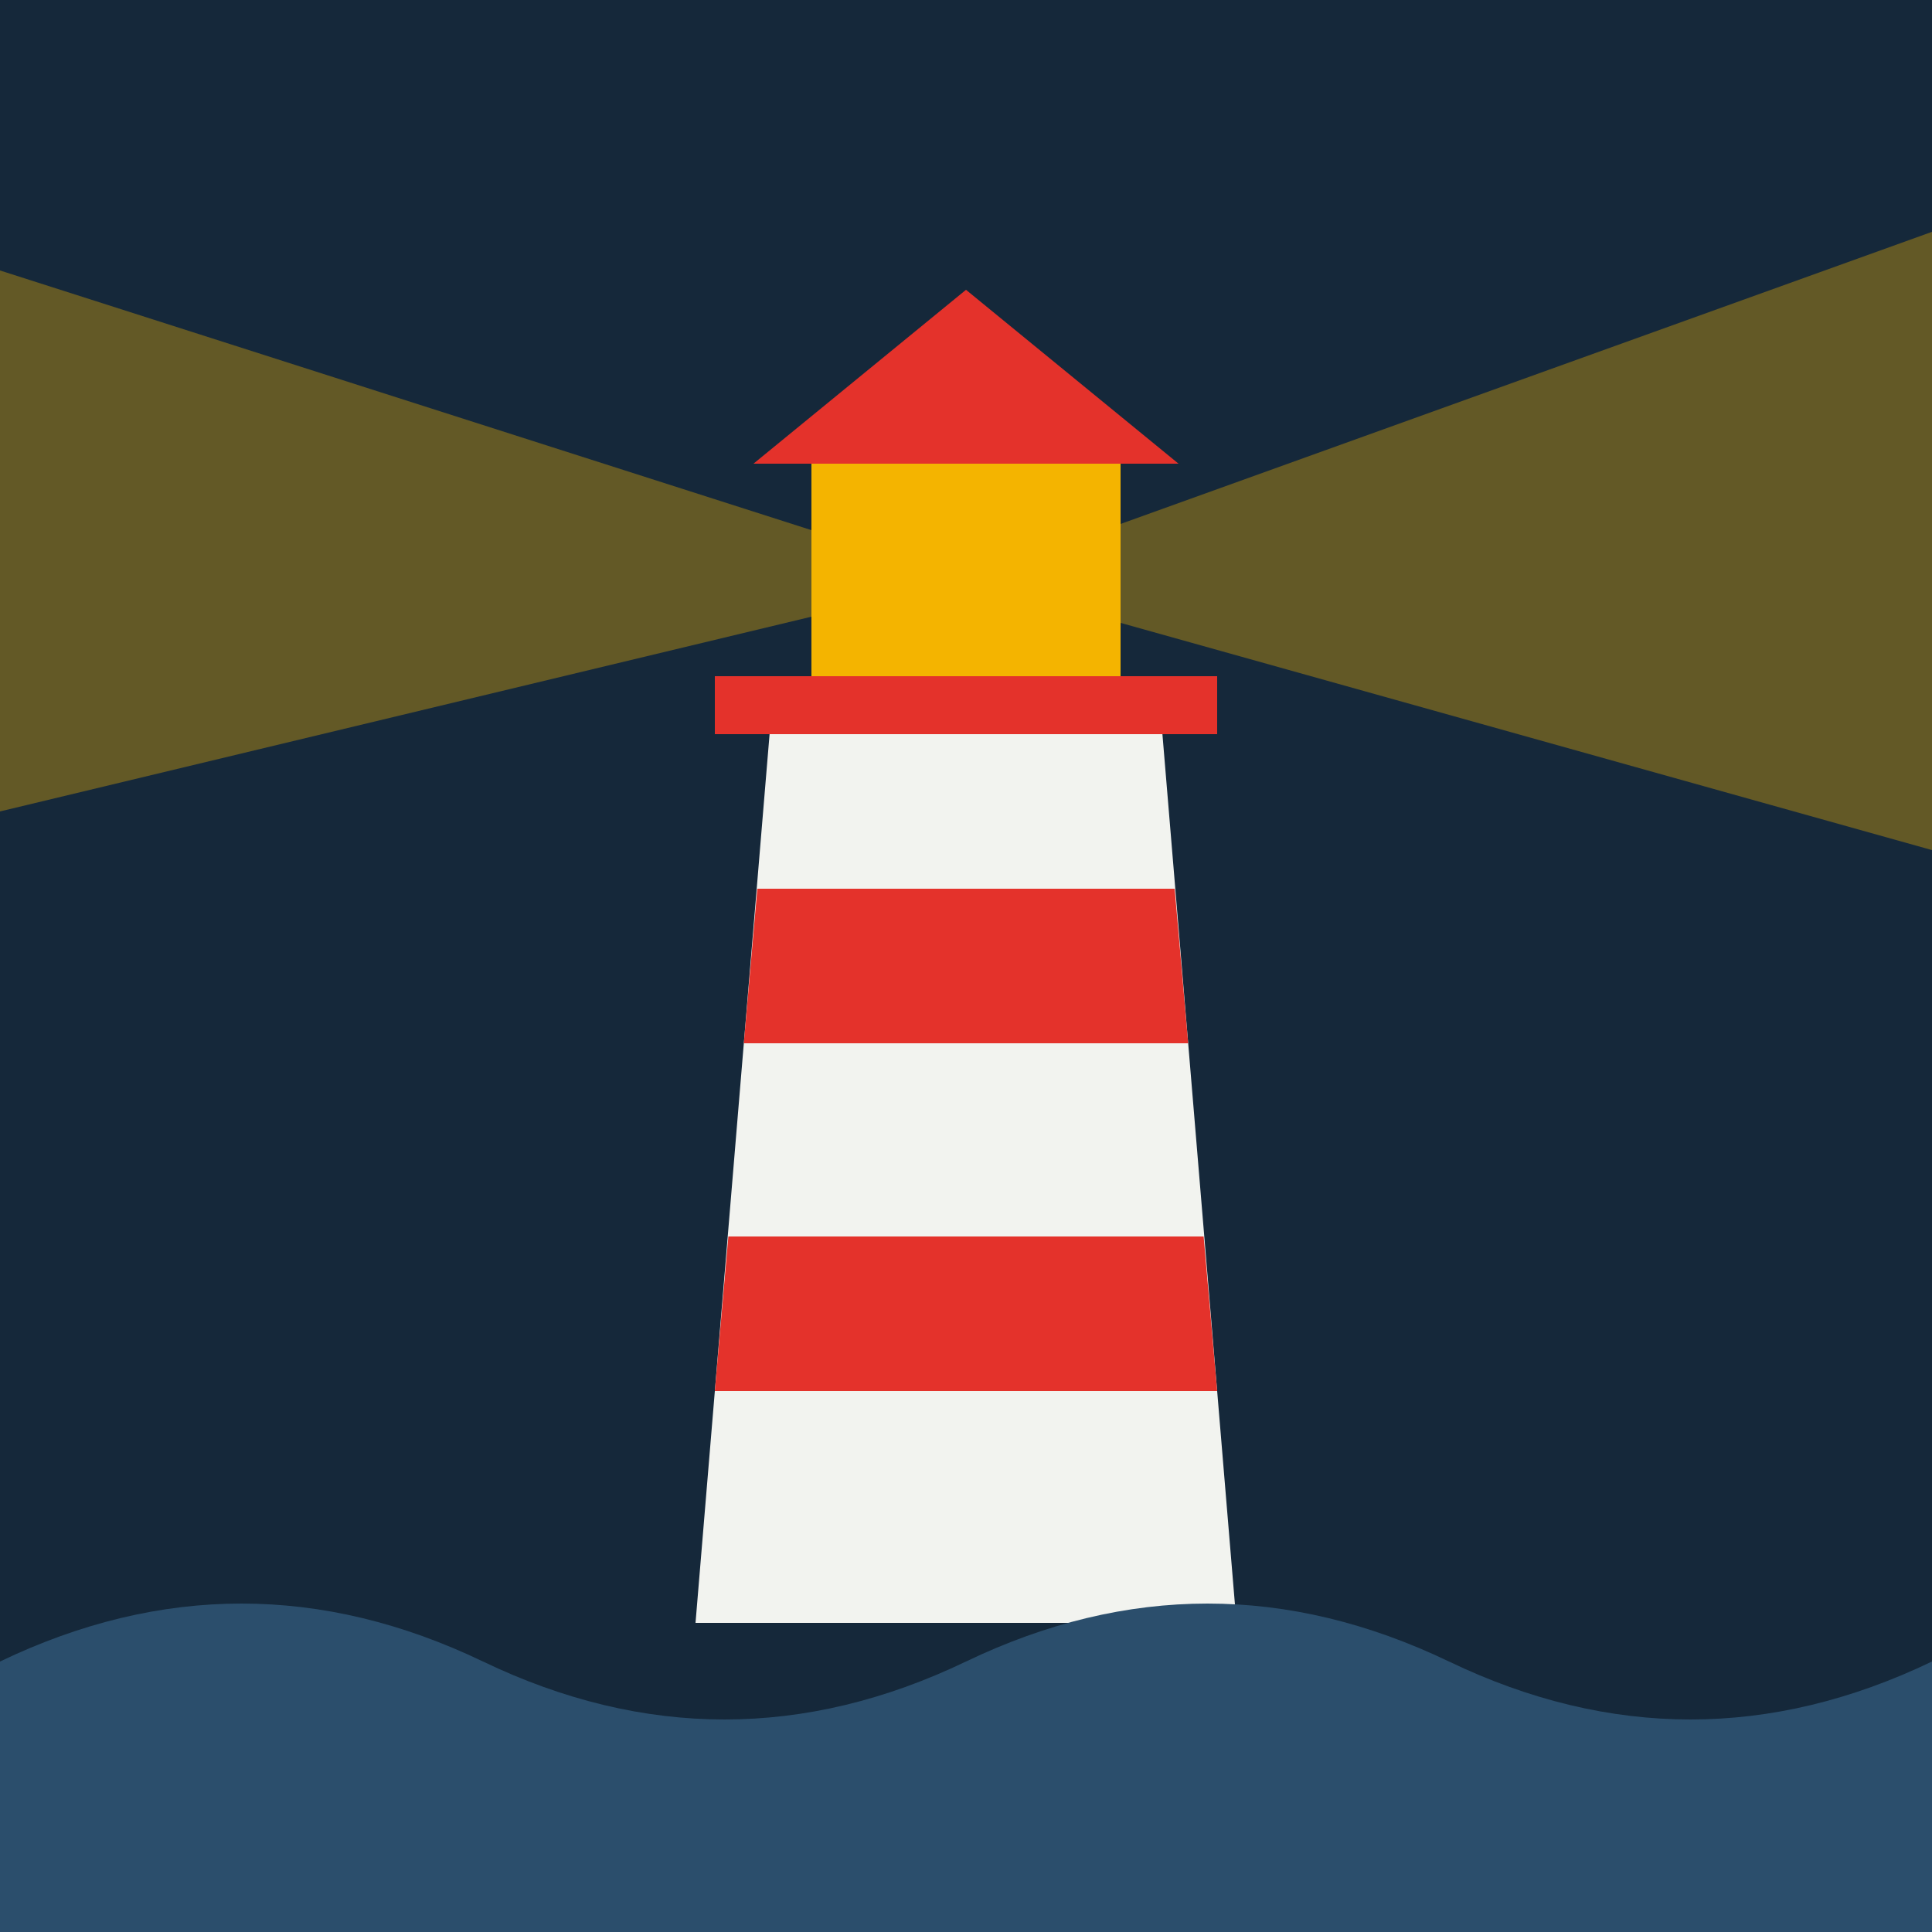
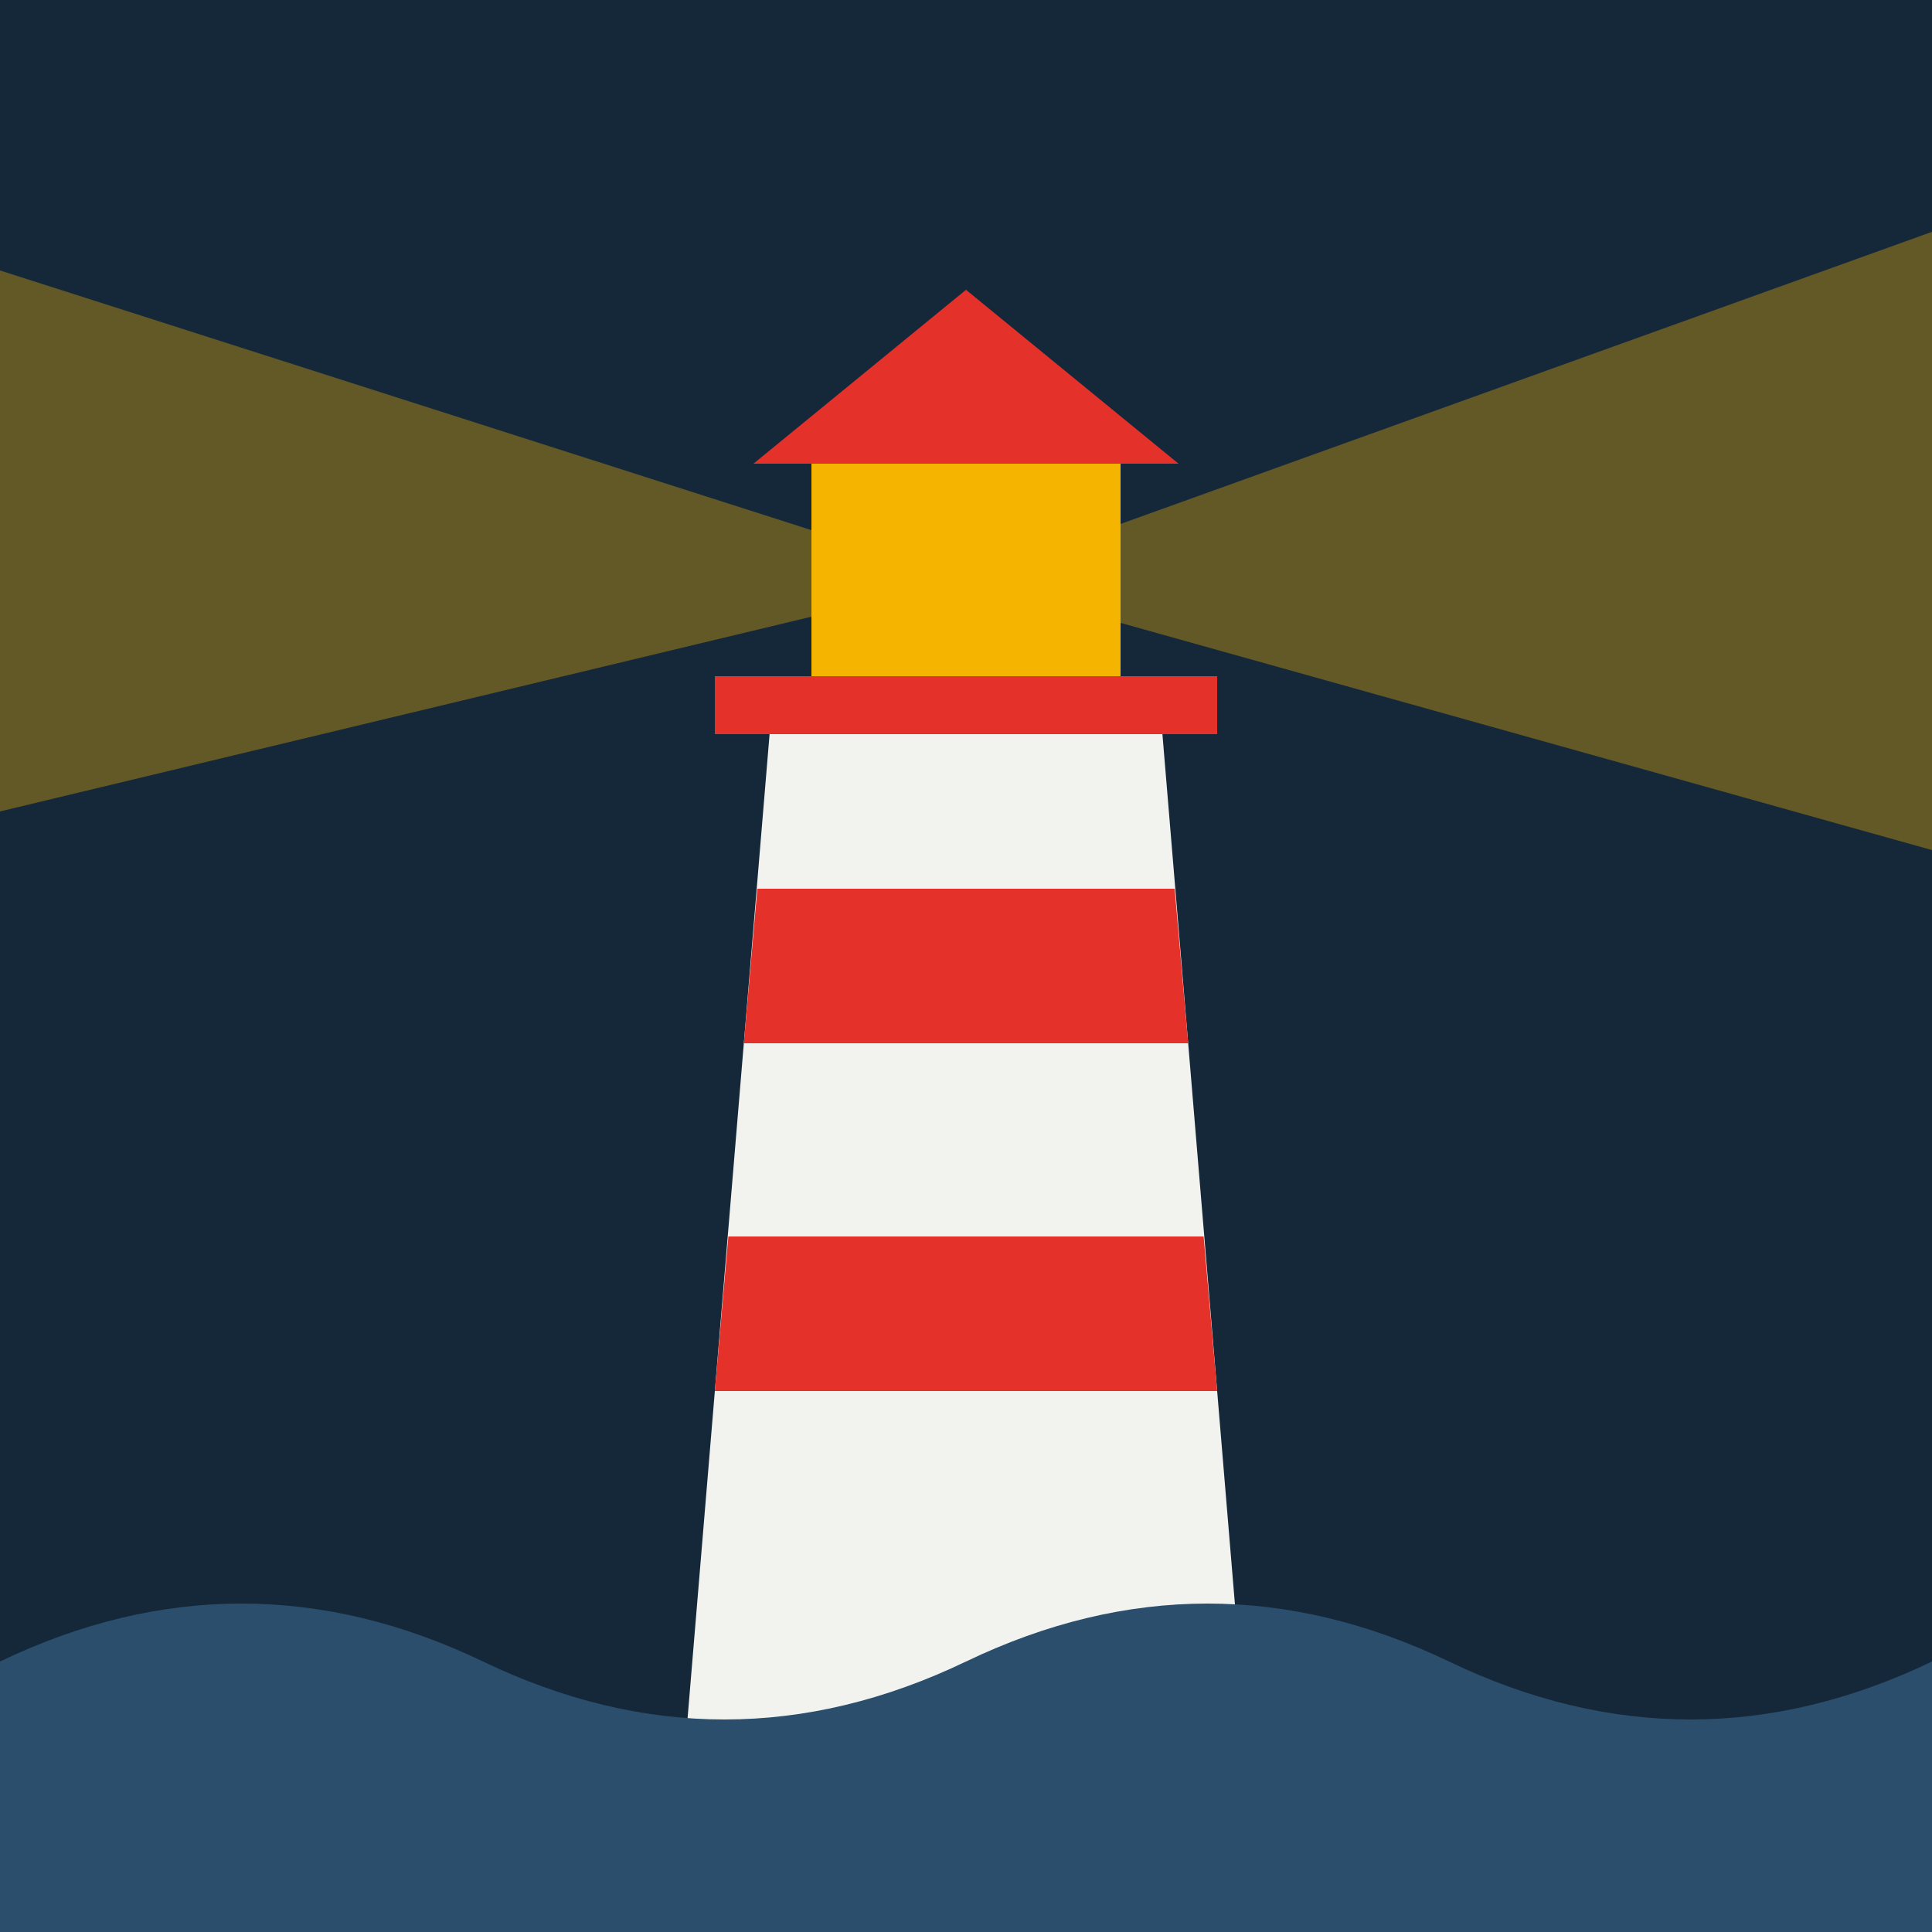
<svg xmlns="http://www.w3.org/2000/svg" viewBox="0 0 100 100">
  <rect width="100" height="100" fill="#15283A" />
  <polygon points="50,30 100,12 100,44" fill="#F4B400" opacity="0.35" />
  <polygon points="50,30 0,14 0,42" fill="#F4B400" opacity="0.35" />
-   <polygon points="40,36 60,36 64,84 36,84" fill="#F2F3EF" />
+   <polygon points="40,36 60,36 65,96 35,96" fill="#F2F3EF" />
  <polygon points="39.2,46 60.8,46 61.5,54 38.5,54" fill="#E4322B" />
  <polygon points="37.7,64 62.3,64 63,72 37,72" fill="#E4322B" />
  <rect x="42" y="24" width="16" height="12" fill="#F4B400" />
  <polygon points="39,24 61,24 50,15" fill="#E4322B" />
  <rect x="37" y="35" width="26" height="3" fill="#E4322B" />
  <path d="M0 86 q12.5 -6 25 0 t25 0 t25 0 t25 0 V100 H0 Z" fill="#2B4E6C" />
</svg>
